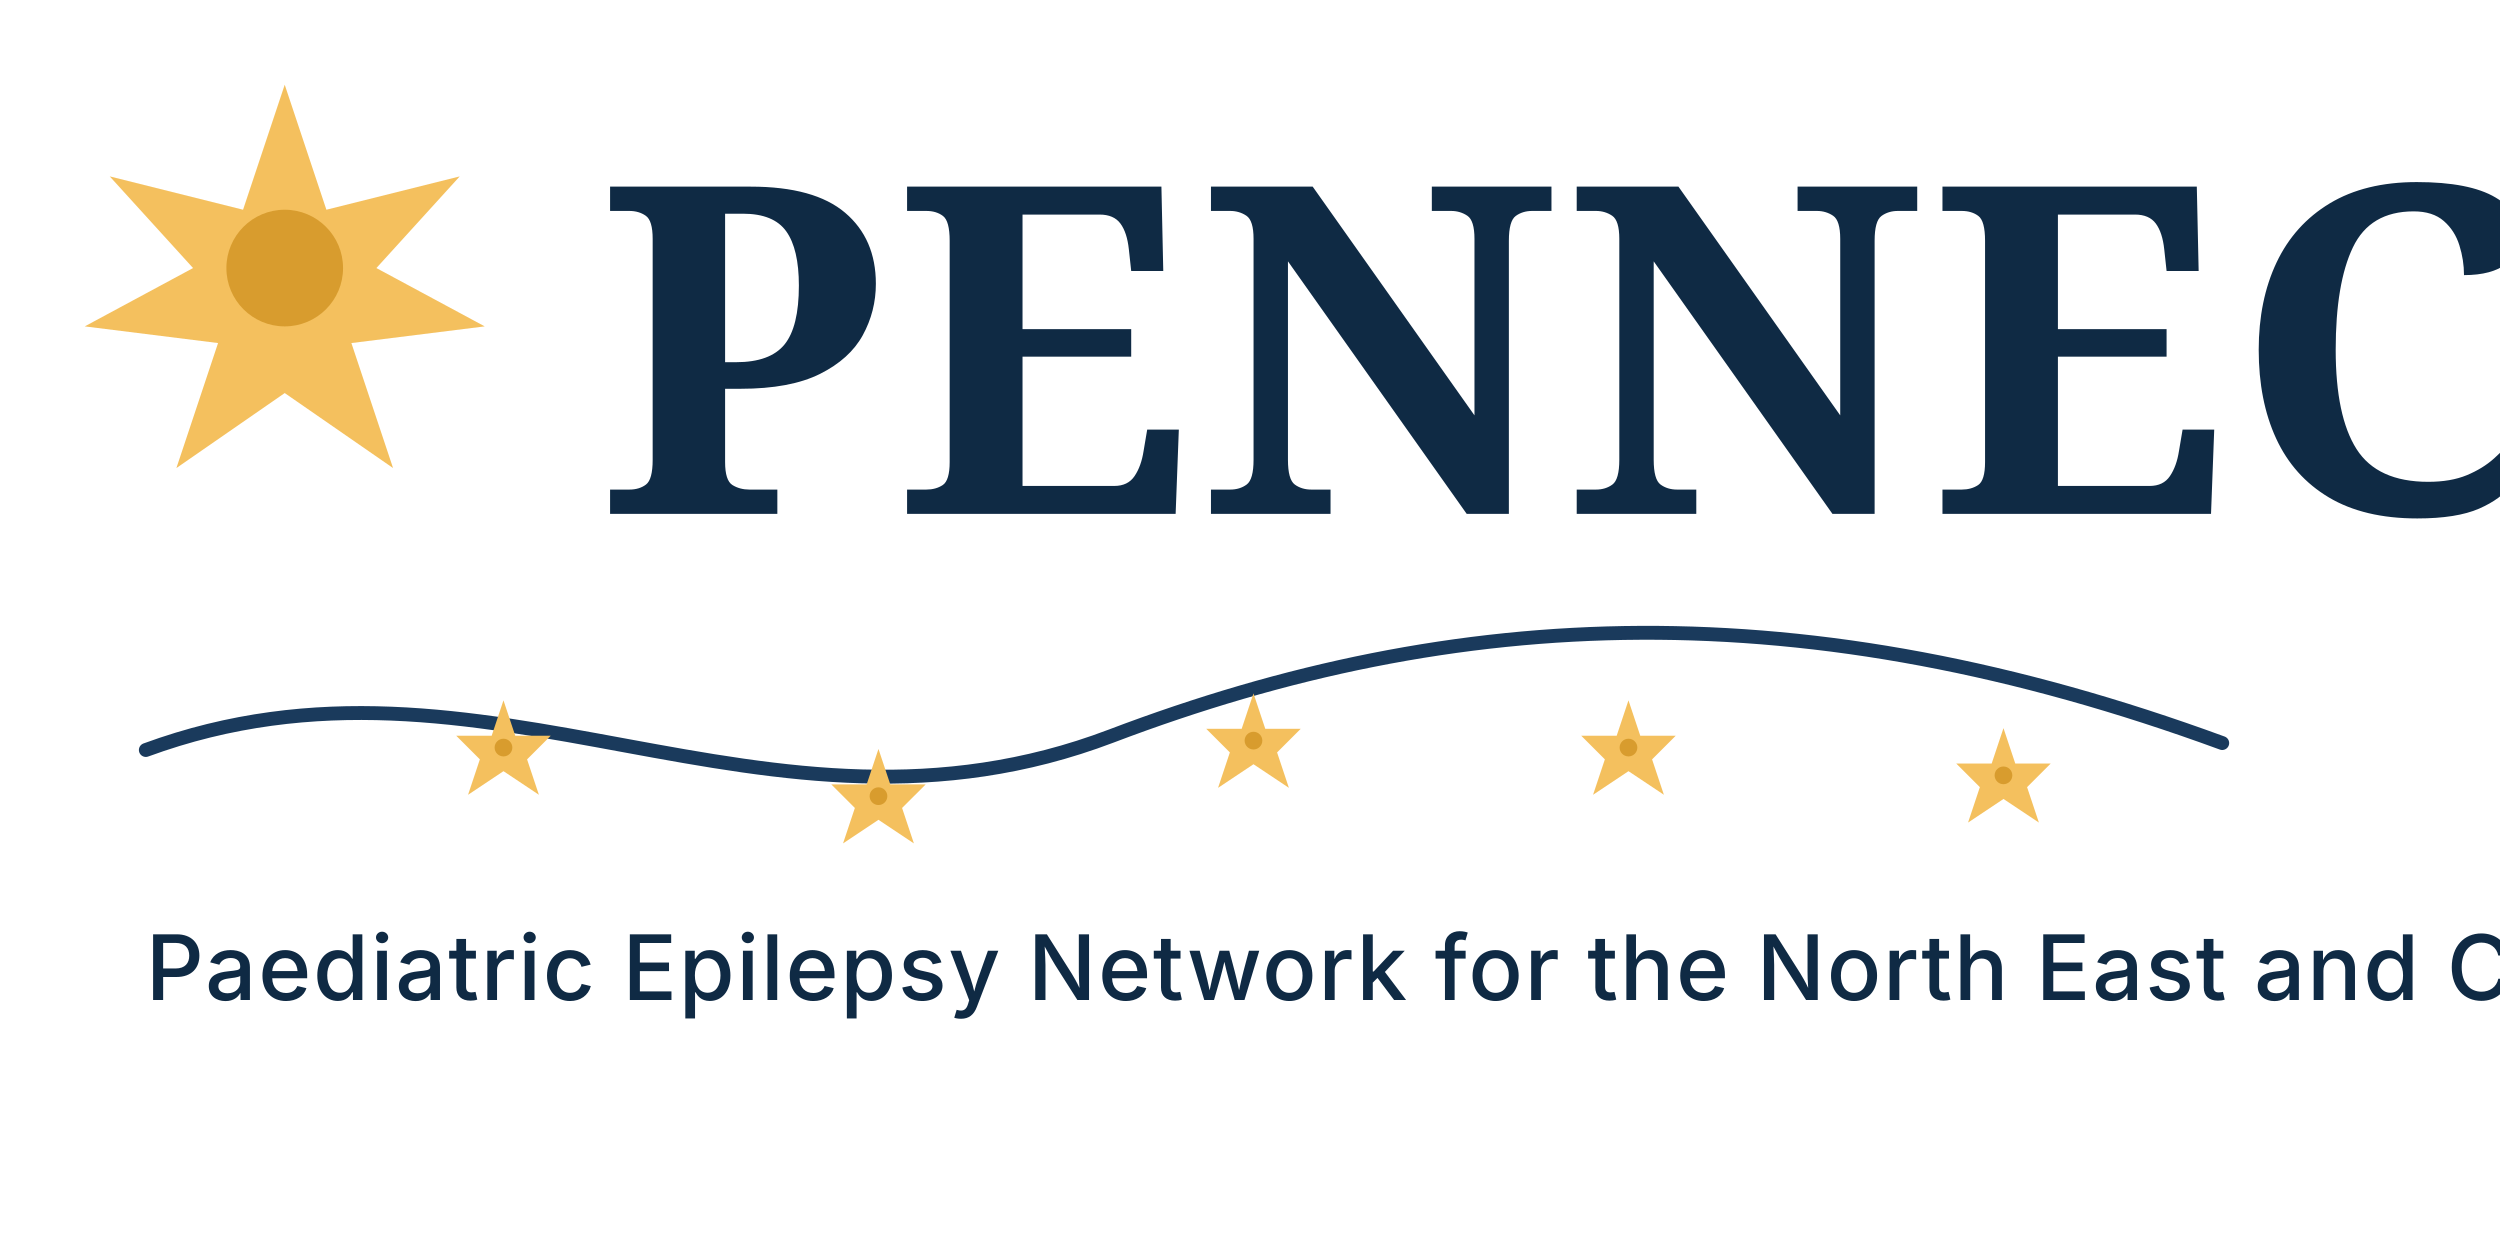
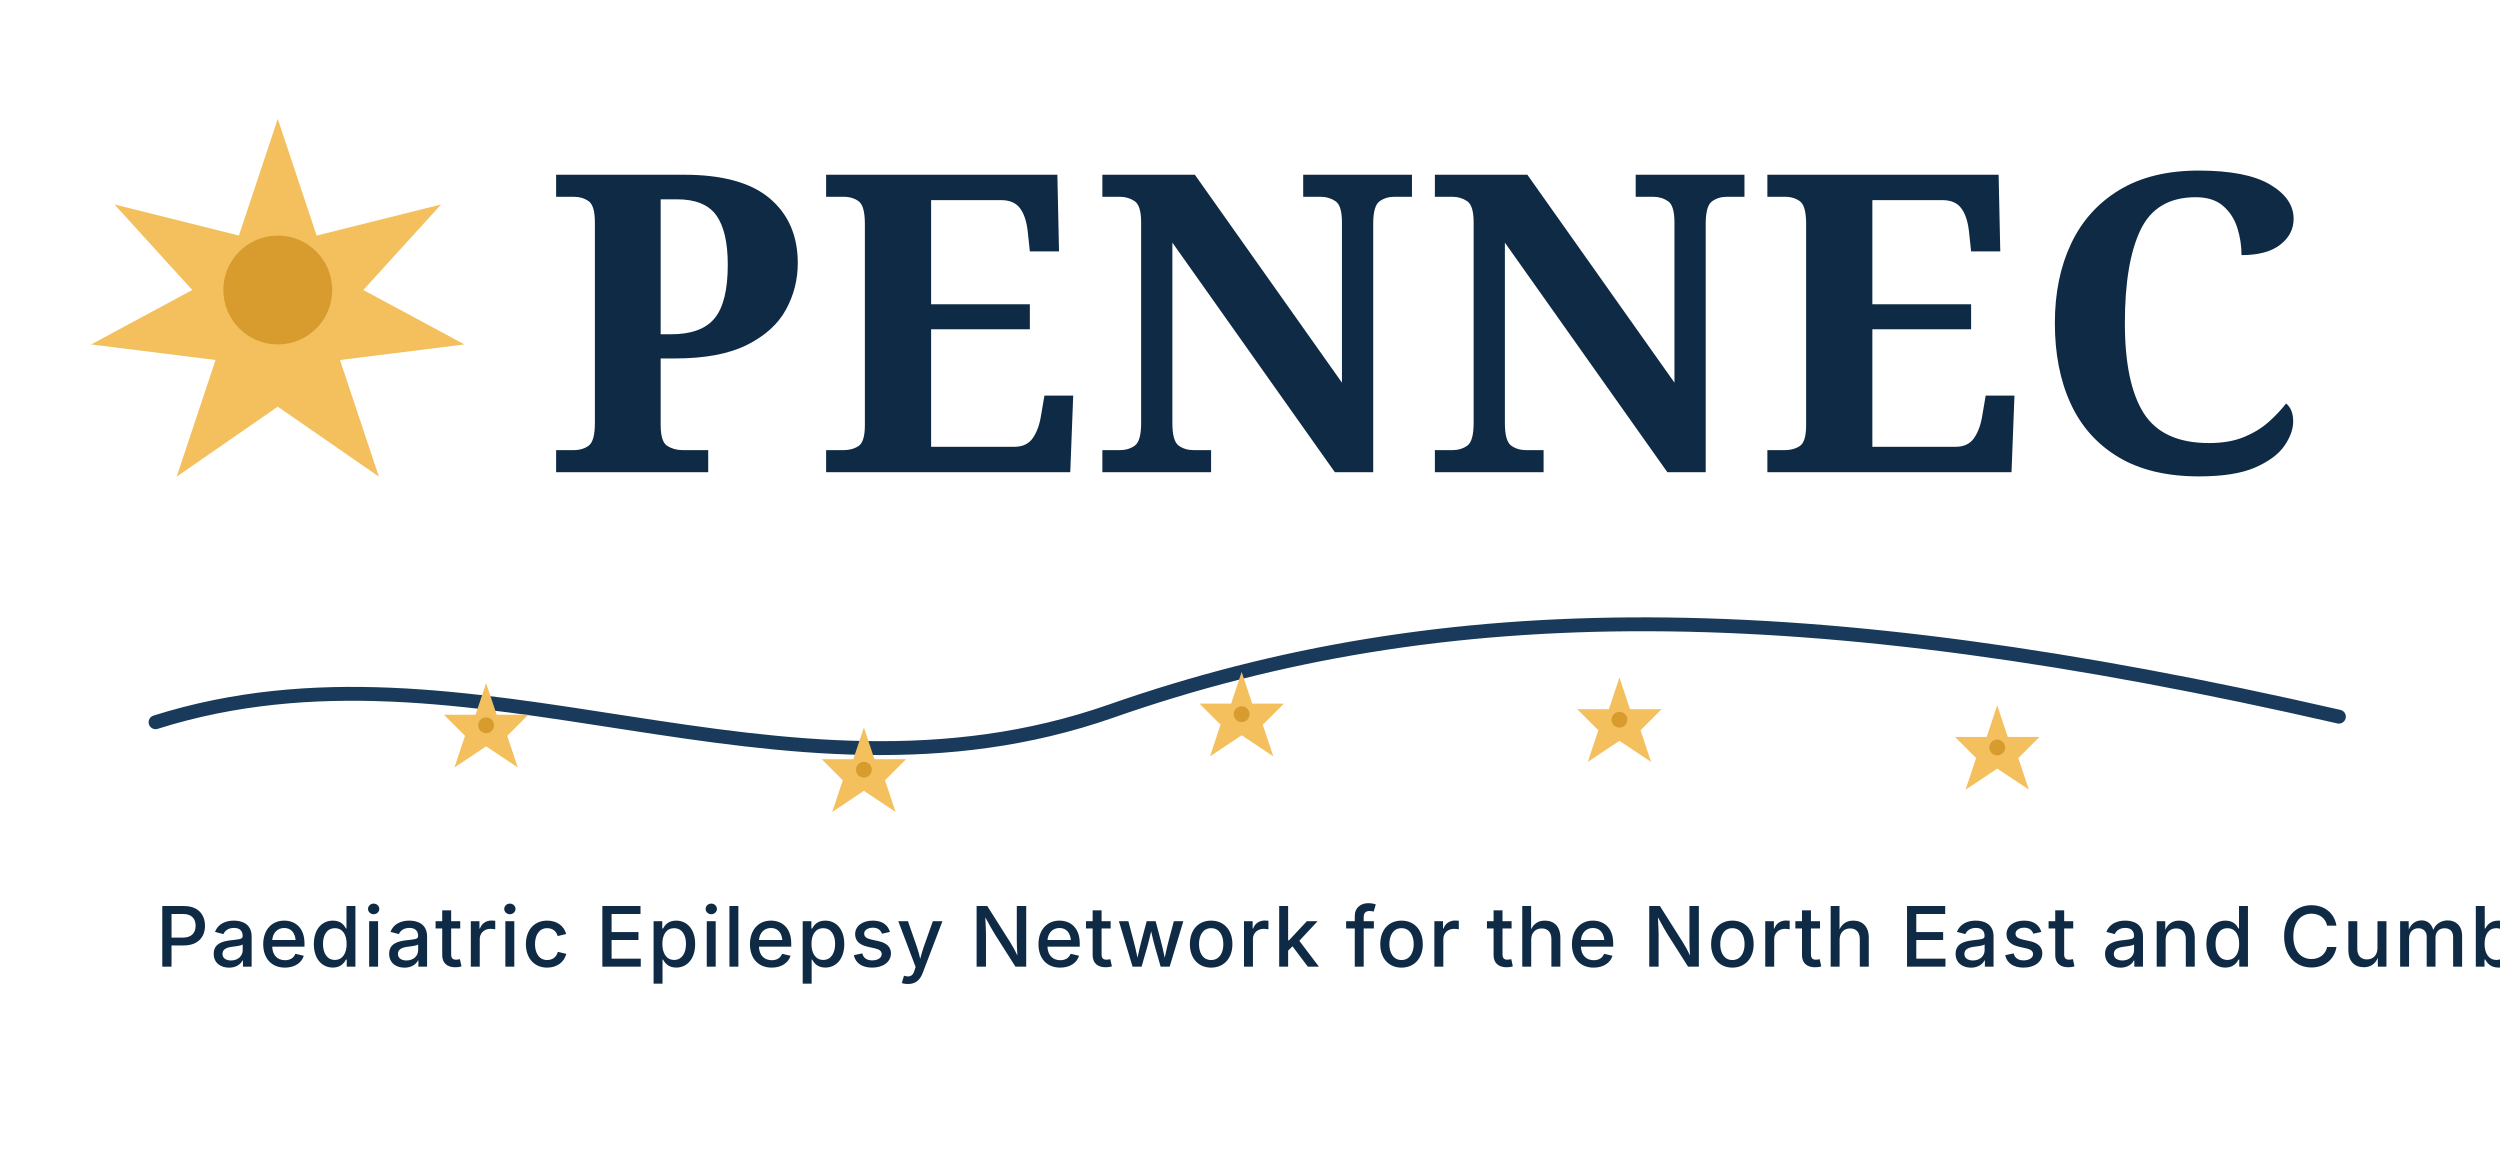
- <svg xmlns="http://www.w3.org/2000/svg" viewBox="0 0 720 360" role="img" aria-labelledby="pennec-logo-title pennec-logo-desc">
+ <svg xmlns="http://www.w3.org/2000/svg" viewBox="0 0 900 420" role="img" aria-labelledby="pennec-logo-title pennec-logo-desc">
  <defs>
    <style>
-       .wordmark  { font-family: "Fraunces", "Georgia", serif; font-weight: 700; letter-spacing: .01em; }
-       .tagline   { font-family: "Inter", "Segoe UI", sans-serif; font-weight: 500; letter-spacing: .02em; }
+       .wordmark  { font-family: "Fraunces", "Playfair Display", "Georgia", serif; font-weight: 700; letter-spacing: .01em; }
+       .tagline   { font-family: "Inter", "Segoe UI", "Helvetica Neue", Arial, sans-serif; font-weight: 500; letter-spacing: .02em; }
      .ink       { fill: #0f2a44; }
      .amber     { fill: #f4c05e; }
      .amber-d   { fill: #d89c2e; }
-       .line      { fill: none; stroke: #1a3a5c; stroke-width: 4; stroke-linecap: round; }
+       .line      { fill: none; stroke: #1a3a5c; stroke-width: 5; stroke-linecap: round; }
    </style>
    <symbol id="starburst" viewBox="-50 -50 100 100">
-       <path class="amber" d="M 0 -48            L 10 -18            L 42 -26            L 22 -4            L 48 10            L 16 14            L 26 44            L 0 26            L -26 44            L -16 14            L -48 10            L -22 -4            L -42 -26            L -10 -18            Z" />
+       <path class="amber" d="M 0 -48 L 10 -18 L 42 -26 L 22 -4 L 48 10 L 16 14 L 26 44            L 0 26 L -26 44 L -16 14 L -48 10 L -22 -4 L -42 -26 L -10 -18 Z" />
      <circle class="amber-d" cx="0" cy="-4" r="14" />
    </symbol>
    <symbol id="sparkle" viewBox="-20 -20 40 40">
-       <path class="amber" d="M 0 -18            L 4 -6            L 16 -6            L 8 2            L 12 14            L 0 6            L -12 14            L -8 2            L -16 -6            L -4 -6 Z" />
+       <path class="amber" d="M 0 -18 L 4 -6 L 16 -6 L 8 2 L 12 14 L 0 6 L -12 14 L -8 2 L -16 -6 L -4 -6 Z" />
      <circle fill="#d89c2e" cx="0" cy="-2" r="3" />
    </symbol>
  </defs>
-   <g transform="translate(82 82)">
-     <use href="#starburst" x="-60" y="-60" width="120" height="120" />
+   <use href="#starburst" x="30" y="40" width="140" height="140" />
+   <text class="wordmark ink" x="196" y="170" font-size="150" textLength="674" lengthAdjust="spacingAndGlyphs">PENNEC</text>
+   <path class="line" d="M 56 260 C 170 224, 280 298, 400 256 S 650 214, 842 258" />
+   <g>
+     <use href="#sparkle" x="156" y="244" width="38" height="38" />
+     <use href="#sparkle" x="292" y="260" width="38" height="38" />
+     <use href="#sparkle" x="428" y="240" width="38" height="38" />
+     <use href="#sparkle" x="564" y="242" width="38" height="38" />
+     <use href="#sparkle" x="700" y="252" width="38" height="38" />
  </g>
-   <text class="wordmark ink" x="172" y="148" font-size="132">PENNEC</text>
-   <path class="line" d="M 42 216 C 140 180, 220 250, 320 212 S 520 170, 640 214" />
-   <g>
-     <use href="#sparkle" x="128" y="200" width="34" height="34" />
-     <use href="#sparkle" x="236" y="214" width="34" height="34" />
-     <use href="#sparkle" x="344" y="198" width="34" height="34" />
-     <use href="#sparkle" x="452" y="200" width="34" height="34" />
-     <use href="#sparkle" x="560" y="208" width="34" height="34" />
-   </g>
-   <text class="tagline ink" x="42" y="288" font-size="26">
-     Paediatric Epilepsy Network for the North East and Cumbria
-   </text>
+   <text class="tagline ink" x="56" y="348" font-size="30" textLength="790" lengthAdjust="spacingAndGlyphs">Paediatric Epilepsy Network for the North East and Cumbria</text>
</svg>
